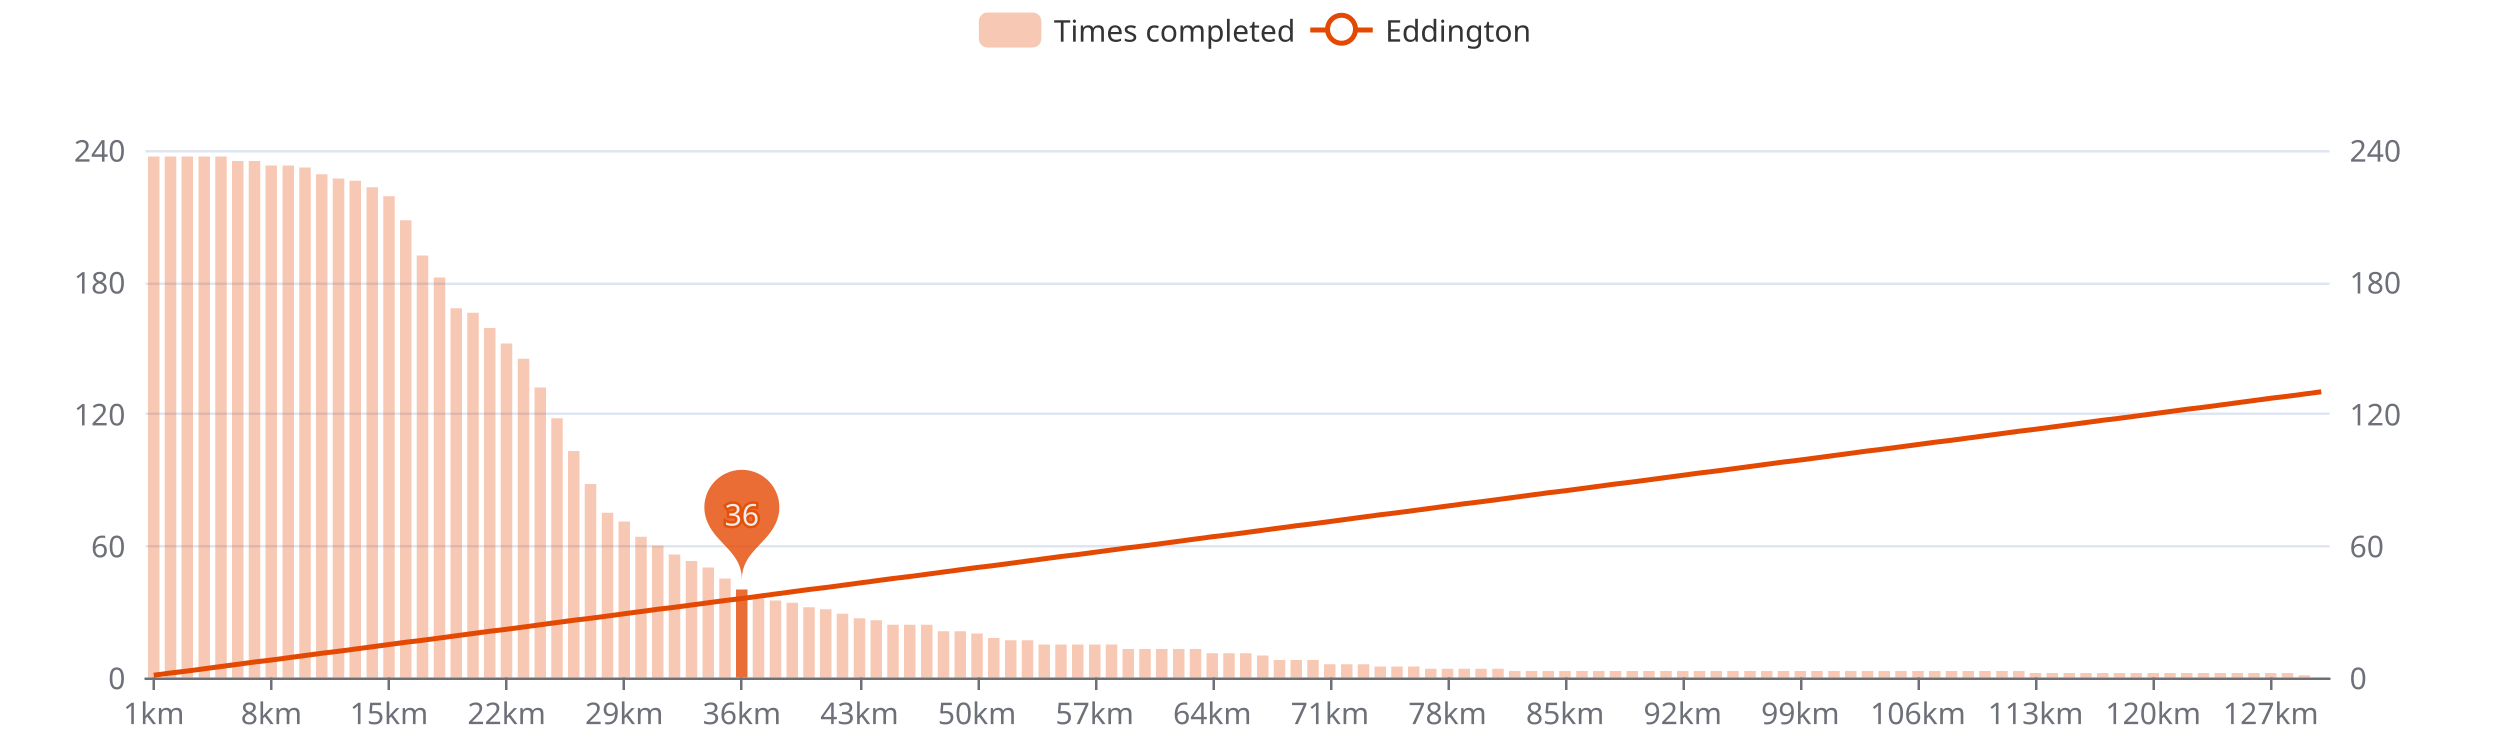
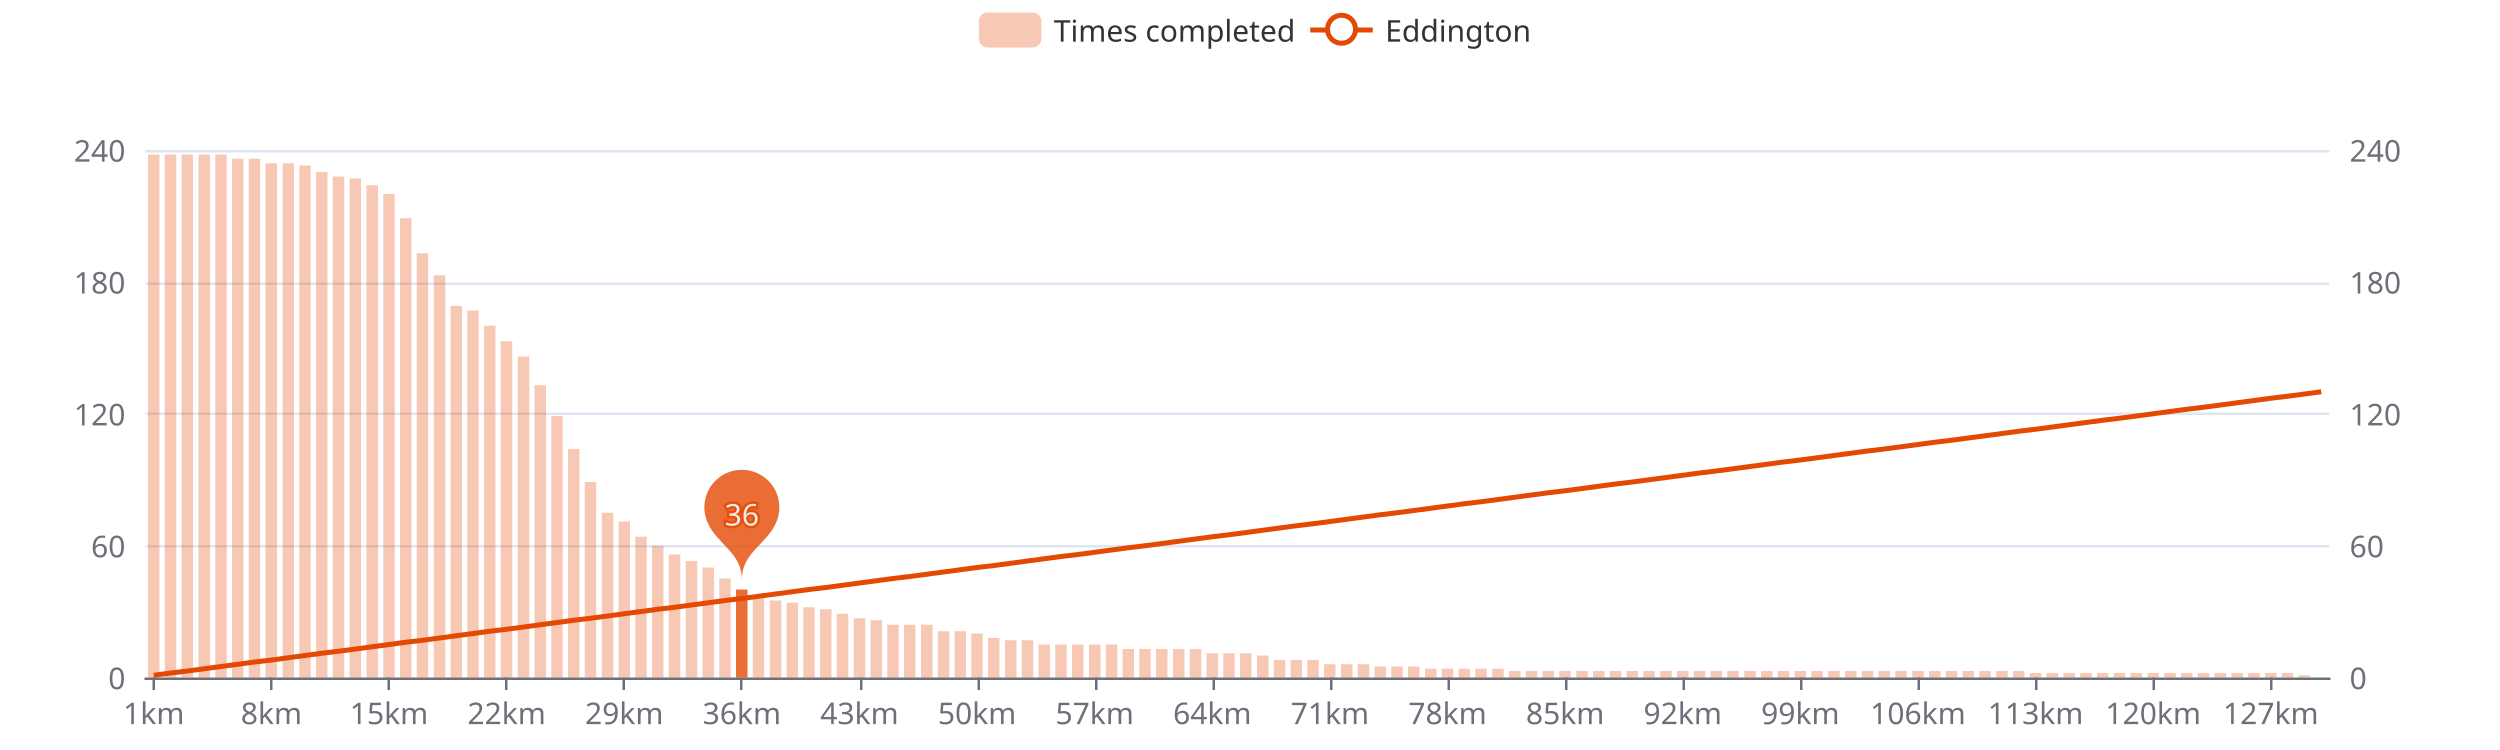
<svg xmlns="http://www.w3.org/2000/svg" width="1000" height="300" version="1.1" baseProfile="full" viewBox="0 0 1000 300">
  <rect width="1000" height="300" x="0" y="0" id="0" fill="#ffffff" />
  <path d="M58.2 271.5L931.8 271.5" fill="none" stroke="#E0E6F1" />
  <path d="M58.2 218.5L931.8 218.5" fill="none" stroke="#E0E6F1" />
  <path d="M58.2 165.5L931.8 165.5" fill="none" stroke="#E0E6F1" />
  <path d="M58.2 113.5L931.8 113.5" fill="none" stroke="#E0E6F1" />
  <path d="M58.2 60.5L931.8 60.5" fill="none" stroke="#E0E6F1" />
  <path d="M58.2 271.5L931.8 271.5" fill="none" stroke="#6E7079" stroke-linecap="round" />
  <path d="M61.5 271L61.5 276" fill="none" stroke="#6E7079" />
  <path d="M108.5 271L108.5 276" fill="none" stroke="#6E7079" />
  <path d="M155.5 271L155.5 276" fill="none" stroke="#6E7079" />
  <path d="M202.5 271L202.5 276" fill="none" stroke="#6E7079" />
  <path d="M249.5 271L249.5 276" fill="none" stroke="#6E7079" />
  <path d="M296.5 271L296.5 276" fill="none" stroke="#6E7079" />
  <path d="M344.5 271L344.5 276" fill="none" stroke="#6E7079" />
  <path d="M391.5 271L391.5 276" fill="none" stroke="#6E7079" />
  <path d="M438.5 271L438.5 276" fill="none" stroke="#6E7079" />
  <path d="M485.5 271L485.5 276" fill="none" stroke="#6E7079" />
  <path d="M532.5 271L532.5 276" fill="none" stroke="#6E7079" />
  <path d="M579.5 271L579.5 276" fill="none" stroke="#6E7079" />
  <path d="M626.5 271L626.5 276" fill="none" stroke="#6E7079" />
  <path d="M673.5 271L673.5 276" fill="none" stroke="#6E7079" />
  <path d="M720.5 271L720.5 276" fill="none" stroke="#6E7079" />
  <path d="M767.5 271L767.5 276" fill="none" stroke="#6E7079" />
  <path d="M814.5 271L814.5 276" fill="none" stroke="#6E7079" />
  <path d="M861.5 271L861.5 276" fill="none" stroke="#6E7079" />
  <path d="M908.5 271L908.5 276" fill="none" stroke="#6E7079" />
  <text dominant-baseline="central" text-anchor="end" style="font-size:12px;font-family:sans-serif;" transform="translate(50.16 271)" fill="#6E7079">0</text>
  <text dominant-baseline="central" text-anchor="end" style="font-size:12px;font-family:sans-serif;" transform="translate(50.16 218.25)" fill="#6E7079">60</text>
  <text dominant-baseline="central" text-anchor="end" style="font-size:12px;font-family:sans-serif;" transform="translate(50.16 165.5)" fill="#6E7079">120</text>
  <text dominant-baseline="central" text-anchor="end" style="font-size:12px;font-family:sans-serif;" transform="translate(50.16 112.75)" fill="#6E7079">180</text>
  <text dominant-baseline="central" text-anchor="end" style="font-size:12px;font-family:sans-serif;" transform="translate(50.16 60)" fill="#6E7079">240</text>
  <text dominant-baseline="central" text-anchor="start" style="font-size:12px;font-family:sans-serif;" transform="translate(939.84 271)" fill="#6E7079">0</text>
  <text dominant-baseline="central" text-anchor="start" style="font-size:12px;font-family:sans-serif;" transform="translate(939.84 218.25)" fill="#6E7079">60</text>
  <text dominant-baseline="central" text-anchor="start" style="font-size:12px;font-family:sans-serif;" transform="translate(939.84 165.5)" fill="#6E7079">120</text>
  <text dominant-baseline="central" text-anchor="start" style="font-size:12px;font-family:sans-serif;" transform="translate(939.84 112.75)" fill="#6E7079">180</text>
  <text dominant-baseline="central" text-anchor="start" style="font-size:12px;font-family:sans-serif;" transform="translate(939.84 60)" fill="#6E7079">240</text>
  <text dominant-baseline="central" text-anchor="middle" style="font-size:12px;font-family:sans-serif;" y="6" transform="translate(61.5203 279)" fill="#6E7079">1km</text>
  <text dominant-baseline="central" text-anchor="middle" style="font-size:12px;font-family:sans-serif;" y="6" transform="translate(108.5646 279)" fill="#6E7079">8km</text>
  <text dominant-baseline="central" text-anchor="middle" style="font-size:12px;font-family:sans-serif;" y="6" transform="translate(155.6089 279)" fill="#6E7079">15km</text>
  <text dominant-baseline="central" text-anchor="middle" style="font-size:12px;font-family:sans-serif;" y="6" transform="translate(202.6532 279)" fill="#6E7079">22km</text>
  <text dominant-baseline="central" text-anchor="middle" style="font-size:12px;font-family:sans-serif;" y="6" transform="translate(249.6975 279)" fill="#6E7079">29km</text>
  <text dominant-baseline="central" text-anchor="middle" style="font-size:12px;font-family:sans-serif;" y="6" transform="translate(296.7418 279)" fill="#6E7079">36km</text>
  <text dominant-baseline="central" text-anchor="middle" style="font-size:12px;font-family:sans-serif;" y="6" transform="translate(343.7862 279)" fill="#6E7079">43km</text>
  <text dominant-baseline="central" text-anchor="middle" style="font-size:12px;font-family:sans-serif;" y="6" transform="translate(390.8305 279)" fill="#6E7079">50km</text>
  <text dominant-baseline="central" text-anchor="middle" style="font-size:12px;font-family:sans-serif;" y="6" transform="translate(437.8748 279)" fill="#6E7079">57km</text>
  <text dominant-baseline="central" text-anchor="middle" style="font-size:12px;font-family:sans-serif;" y="6" transform="translate(484.9191 279)" fill="#6E7079">64km</text>
  <text dominant-baseline="central" text-anchor="middle" style="font-size:12px;font-family:sans-serif;" y="6" transform="translate(531.9634 279)" fill="#6E7079">71km</text>
  <text dominant-baseline="central" text-anchor="middle" style="font-size:12px;font-family:sans-serif;" y="6" transform="translate(579.0077 279)" fill="#6E7079">78km</text>
  <text dominant-baseline="central" text-anchor="middle" style="font-size:12px;font-family:sans-serif;" y="6" transform="translate(626.052 279)" fill="#6E7079">85km</text>
  <text dominant-baseline="central" text-anchor="middle" style="font-size:12px;font-family:sans-serif;" y="6" transform="translate(673.0963 279)" fill="#6E7079">92km</text>
  <text dominant-baseline="central" text-anchor="middle" style="font-size:12px;font-family:sans-serif;" y="6" transform="translate(720.1406 279)" fill="#6E7079">99km</text>
  <text dominant-baseline="central" text-anchor="middle" style="font-size:12px;font-family:sans-serif;" y="6" transform="translate(767.1849 279)" fill="#6E7079">106km</text>
  <text dominant-baseline="central" text-anchor="middle" style="font-size:12px;font-family:sans-serif;" y="6" transform="translate(814.2292 279)" fill="#6E7079">113km</text>
  <text dominant-baseline="central" text-anchor="middle" style="font-size:12px;font-family:sans-serif;" y="6" transform="translate(861.2735 279)" fill="#6E7079">120km</text>
  <text dominant-baseline="central" text-anchor="middle" style="font-size:12px;font-family:sans-serif;" y="6" transform="translate(908.3178 279)" fill="#6E7079">127km</text>
-   <path d="M59.2 271l4.6 0l0 -208.4l-4.6 0Z" fill="rgb(227,73,2)" fill-opacity="0.3" />
-   <path d="M65.9 271l4.6 0l0 -208.4l-4.6 0Z" fill="rgb(227,73,2)" fill-opacity="0.3" />
-   <path d="M72.6 271l4.6 0l0 -208.4l-4.6 0Z" fill="rgb(227,73,2)" fill-opacity="0.3" />
-   <path d="M79.4 271l4.6 0l0 -208.4l-4.6 0Z" fill="rgb(227,73,2)" fill-opacity="0.3" />
-   <path d="M86.1 271l4.6 0l0 -208.4l-4.6 0Z" fill="rgb(227,73,2)" fill-opacity="0.3" />
-   <path d="M92.8 271l4.6 0l0 -206.6l-4.6 0Z" fill="rgb(227,73,2)" fill-opacity="0.3" />
-   <path d="M99.5 271l4.6 0l0 -206.6l-4.6 0Z" fill="rgb(227,73,2)" fill-opacity="0.3" />
-   <path d="M106.2 271l4.6 0l0 -204.8l-4.6 0Z" fill="rgb(227,73,2)" fill-opacity="0.3" />
-   <path d="M113 271l4.6 0l0 -204.8l-4.6 0Z" fill="rgb(227,73,2)" fill-opacity="0.3" />
-   <path d="M119.7 271l4.6 0l0 -204l-4.6 0Z" fill="rgb(227,73,2)" fill-opacity="0.3" />
-   <path d="M126.4 271l4.6 0l0 -201.3l-4.6 0Z" fill="rgb(227,73,2)" fill-opacity="0.3" />
-   <path d="M133.1 271l4.6 0l0 -199.6l-4.6 0Z" fill="rgb(227,73,2)" fill-opacity="0.3" />
-   <path d="M139.8 271l4.6 0l0 -198.7l-4.6 0Z" fill="rgb(227,73,2)" fill-opacity="0.3" />
-   <path d="M146.6 271l4.6 0l0 -196.1l-4.6 0Z" fill="rgb(227,73,2)" fill-opacity="0.3" />
-   <path d="M153.3 271l4.6 0l0 -192.5l-4.6 0Z" fill="rgb(227,73,2)" fill-opacity="0.3" />
-   <path d="M160 271l4.6 0l0 -182.9l-4.6 0Z" fill="rgb(227,73,2)" fill-opacity="0.3" />
-   <path d="M166.7 271l4.6 0l0 -168.8l-4.6 0Z" fill="rgb(227,73,2)" fill-opacity="0.3" />
-   <path d="M173.5 271l4.6 0l0 -160l-4.6 0Z" fill="rgb(227,73,2)" fill-opacity="0.3" />
-   <path d="M180.2 271l4.6 0l0 -147.7l-4.6 0Z" fill="rgb(227,73,2)" fill-opacity="0.3" />
-   <path d="M186.9 271l4.6 0l0 -145.9l-4.6 0Z" fill="rgb(227,73,2)" fill-opacity="0.3" />
-   <path d="M193.6 271l4.6 0l0 -139.8l-4.6 0Z" fill="rgb(227,73,2)" fill-opacity="0.3" />
-   <path d="M200.3 271l4.6 0l0 -133.6l-4.6 0Z" fill="rgb(227,73,2)" fill-opacity="0.3" />
-   <path d="M207.1 271l4.6 0l0 -127.5l-4.6 0Z" fill="rgb(227,73,2)" fill-opacity="0.3" />
-   <path d="M213.8 271l4.6 0l0 -116l-4.6 0Z" fill="rgb(227,73,2)" fill-opacity="0.3" />
-   <path d="M220.5 271l4.6 0l0 -103.7l-4.6 0Z" fill="rgb(227,73,2)" fill-opacity="0.3" />
-   <path d="M227.2 271l4.6 0l0 -90.6l-4.6 0Z" fill="rgb(227,73,2)" fill-opacity="0.3" />
-   <path d="M233.9 271l4.6 0l0 -77.4l-4.6 0Z" fill="rgb(227,73,2)" fill-opacity="0.3" />
+   <path d="M59.2 271l4.6 0l0 -209.2l-4.6 0Z" fill="rgb(227,73,2)" fill-opacity="0.3" />
+   <path d="M65.9 271l4.6 0l0 -209.2l-4.6 0Z" fill="rgb(227,73,2)" fill-opacity="0.3" />
+   <path d="M72.6 271l4.6 0l0 -209.2l-4.6 0Z" fill="rgb(227,73,2)" fill-opacity="0.3" />
+   <path d="M79.4 271l4.6 0l0 -209.2l-4.6 0Z" fill="rgb(227,73,2)" fill-opacity="0.3" />
+   <path d="M86.1 271l4.6 0l0 -209.2l-4.6 0Z" fill="rgb(227,73,2)" fill-opacity="0.3" />
+   <path d="M92.8 271l4.6 0l0 -207.5l-4.6 0Z" fill="rgb(227,73,2)" fill-opacity="0.3" />
+   <path d="M99.5 271l4.6 0l0 -207.5l-4.6 0Z" fill="rgb(227,73,2)" fill-opacity="0.3" />
+   <path d="M106.2 271l4.6 0l0 -205.7l-4.6 0Z" fill="rgb(227,73,2)" fill-opacity="0.3" />
+   <path d="M113 271l4.6 0l0 -205.7l-4.6 0Z" fill="rgb(227,73,2)" fill-opacity="0.3" />
+   <path d="M119.7 271l4.6 0l0 -204.8l-4.6 0Z" fill="rgb(227,73,2)" fill-opacity="0.3" />
+   <path d="M126.4 271l4.6 0l0 -202.2l-4.6 0Z" fill="rgb(227,73,2)" fill-opacity="0.3" />
+   <path d="M133.1 271l4.6 0l0 -200.4l-4.6 0Z" fill="rgb(227,73,2)" fill-opacity="0.3" />
+   <path d="M139.8 271l4.6 0l0 -199.6l-4.6 0Z" fill="rgb(227,73,2)" fill-opacity="0.3" />
+   <path d="M146.6 271l4.6 0l0 -196.9l-4.6 0Z" fill="rgb(227,73,2)" fill-opacity="0.3" />
+   <path d="M153.3 271l4.6 0l0 -193.4l-4.6 0Z" fill="rgb(227,73,2)" fill-opacity="0.3" />
+   <path d="M160 271l4.6 0l0 -183.7l-4.6 0Z" fill="rgb(227,73,2)" fill-opacity="0.3" />
+   <path d="M166.7 271l4.6 0l0 -169.7l-4.6 0Z" fill="rgb(227,73,2)" fill-opacity="0.3" />
+   <path d="M173.5 271l4.6 0l0 -160.9l-4.6 0Z" fill="rgb(227,73,2)" fill-opacity="0.3" />
+   <path d="M180.2 271l4.6 0l0 -148.6l-4.6 0Z" fill="rgb(227,73,2)" fill-opacity="0.3" />
+   <path d="M186.9 271l4.6 0l0 -146.8l-4.6 0Z" fill="rgb(227,73,2)" fill-opacity="0.3" />
+   <path d="M193.6 271l4.6 0l0 -140.7l-4.6 0Z" fill="rgb(227,73,2)" fill-opacity="0.3" />
+   <path d="M200.3 271l4.6 0l0 -134.5l-4.6 0Z" fill="rgb(227,73,2)" fill-opacity="0.3" />
+   <path d="M207.1 271l4.6 0l0 -128.4l-4.6 0Z" fill="rgb(227,73,2)" fill-opacity="0.3" />
+   <path d="M213.8 271l4.6 0l0 -116.9l-4.6 0Z" fill="rgb(227,73,2)" fill-opacity="0.3" />
+   <path d="M220.5 271l4.6 0l0 -104.6l-4.6 0Z" fill="rgb(227,73,2)" fill-opacity="0.3" />
+   <path d="M227.2 271l4.6 0l0 -91.4l-4.6 0Z" fill="rgb(227,73,2)" fill-opacity="0.3" />
+   <path d="M233.9 271l4.6 0l0 -78.2l-4.6 0Z" fill="rgb(227,73,2)" fill-opacity="0.3" />
  <path d="M240.7 271l4.6 0l0 -65.9l-4.6 0Z" fill="rgb(227,73,2)" fill-opacity="0.3" />
  <path d="M247.4 271l4.6 0l0 -62.4l-4.6 0Z" fill="rgb(227,73,2)" fill-opacity="0.3" />
  <path d="M254.1 271l4.6 0l0 -56.3l-4.6 0Z" fill="rgb(227,73,2)" fill-opacity="0.3" />
  <path d="M260.8 271l4.6 0l0 -52.7l-4.6 0Z" fill="rgb(227,73,2)" fill-opacity="0.3" />
  <path d="M267.5 271l4.6 0l0 -49.2l-4.6 0Z" fill="rgb(227,73,2)" fill-opacity="0.3" />
  <path d="M274.3 271l4.6 0l0 -46.6l-4.6 0Z" fill="rgb(227,73,2)" fill-opacity="0.3" />
  <path d="M281 271l4.6 0l0 -44l-4.6 0Z" fill="rgb(227,73,2)" fill-opacity="0.3" />
  <path d="M287.7 271l4.6 0l0 -39.6l-4.6 0Z" fill="rgb(227,73,2)" fill-opacity="0.3" />
  <path d="M294.4 271l4.6 0l0 -35.2l-4.6 0Z" fill="rgb(227,73,2)" fill-opacity="0.8" />
  <path d="M301.1 271l4.6 0l0 -31.7l-4.6 0Z" fill="rgb(227,73,2)" fill-opacity="0.3" />
  <path d="M307.9 271l4.6 0l0 -30.8l-4.6 0Z" fill="rgb(227,73,2)" fill-opacity="0.3" />
  <path d="M314.6 271l4.6 0l0 -29.9l-4.6 0Z" fill="rgb(227,73,2)" fill-opacity="0.3" />
  <path d="M321.3 271l4.6 0l0 -28.1l-4.6 0Z" fill="rgb(227,73,2)" fill-opacity="0.3" />
  <path d="M328 271l4.6 0l0 -27.3l-4.6 0Z" fill="rgb(227,73,2)" fill-opacity="0.3" />
  <path d="M334.7 271l4.6 0l0 -25.5l-4.6 0Z" fill="rgb(227,73,2)" fill-opacity="0.3" />
  <path d="M341.5 271l4.6 0l0 -23.7l-4.6 0Z" fill="rgb(227,73,2)" fill-opacity="0.3" />
  <path d="M348.2 271l4.6 0l0 -22.9l-4.6 0Z" fill="rgb(227,73,2)" fill-opacity="0.3" />
  <path d="M354.9 271l4.6 0l0 -21.1l-4.6 0Z" fill="rgb(227,73,2)" fill-opacity="0.3" />
  <path d="M361.6 271l4.6 0l0 -21.1l-4.6 0Z" fill="rgb(227,73,2)" fill-opacity="0.3" />
  <path d="M368.4 271l4.6 0l0 -21.1l-4.6 0Z" fill="rgb(227,73,2)" fill-opacity="0.3" />
  <path d="M375.1 271l4.6 0l0 -18.5l-4.6 0Z" fill="rgb(227,73,2)" fill-opacity="0.3" />
  <path d="M381.8 271l4.6 0l0 -18.5l-4.6 0Z" fill="rgb(227,73,2)" fill-opacity="0.3" />
  <path d="M388.5 271l4.6 0l0 -17.6l-4.6 0Z" fill="rgb(227,73,2)" fill-opacity="0.3" />
  <path d="M395.2 271l4.6 0l0 -15.8l-4.6 0Z" fill="rgb(227,73,2)" fill-opacity="0.3" />
  <path d="M402 271l4.6 0l0 -14.9l-4.6 0Z" fill="rgb(227,73,2)" fill-opacity="0.3" />
  <path d="M408.7 271l4.6 0l0 -14.9l-4.6 0Z" fill="rgb(227,73,2)" fill-opacity="0.3" />
  <path d="M415.4 271l4.6 0l0 -13.2l-4.6 0Z" fill="rgb(227,73,2)" fill-opacity="0.3" />
  <path d="M422.1 271l4.6 0l0 -13.2l-4.6 0Z" fill="rgb(227,73,2)" fill-opacity="0.3" />
  <path d="M428.8 271l4.6 0l0 -13.2l-4.6 0Z" fill="rgb(227,73,2)" fill-opacity="0.3" />
  <path d="M435.6 271l4.6 0l0 -13.2l-4.6 0Z" fill="rgb(227,73,2)" fill-opacity="0.3" />
  <path d="M442.3 271l4.6 0l0 -13.2l-4.6 0Z" fill="rgb(227,73,2)" fill-opacity="0.3" />
  <path d="M449 271l4.6 0l0 -11.4l-4.6 0Z" fill="rgb(227,73,2)" fill-opacity="0.3" />
  <path d="M455.7 271l4.6 0l0 -11.4l-4.6 0Z" fill="rgb(227,73,2)" fill-opacity="0.3" />
  <path d="M462.4 271l4.6 0l0 -11.4l-4.6 0Z" fill="rgb(227,73,2)" fill-opacity="0.3" />
  <path d="M469.2 271l4.6 0l0 -11.4l-4.6 0Z" fill="rgb(227,73,2)" fill-opacity="0.3" />
  <path d="M475.9 271l4.6 0l0 -11.4l-4.6 0Z" fill="rgb(227,73,2)" fill-opacity="0.3" />
  <path d="M482.6 271l4.6 0l0 -9.7l-4.6 0Z" fill="rgb(227,73,2)" fill-opacity="0.3" />
  <path d="M489.3 271l4.6 0l0 -9.7l-4.6 0Z" fill="rgb(227,73,2)" fill-opacity="0.3" />
  <path d="M496 271l4.6 0l0 -9.7l-4.6 0Z" fill="rgb(227,73,2)" fill-opacity="0.3" />
  <path d="M502.8 271l4.6 0l0 -8.8l-4.6 0Z" fill="rgb(227,73,2)" fill-opacity="0.3" />
  <path d="M509.5 271l4.6 0l0 -7l-4.6 0Z" fill="rgb(227,73,2)" fill-opacity="0.3" />
  <path d="M516.2 271l4.6 0l0 -7l-4.6 0Z" fill="rgb(227,73,2)" fill-opacity="0.3" />
  <path d="M522.9 271l4.6 0l0 -7l-4.6 0Z" fill="rgb(227,73,2)" fill-opacity="0.3" />
  <path d="M529.6 271l4.6 0l0 -5.3l-4.6 0Z" fill="rgb(227,73,2)" fill-opacity="0.3" />
  <path d="M536.4 271l4.6 0l0 -5.3l-4.6 0Z" fill="rgb(227,73,2)" fill-opacity="0.3" />
  <path d="M543.1 271l4.6 0l0 -5.3l-4.6 0Z" fill="rgb(227,73,2)" fill-opacity="0.3" />
  <path d="M549.8 271l4.6 0l0 -4.4l-4.6 0Z" fill="rgb(227,73,2)" fill-opacity="0.3" />
  <path d="M556.5 271l4.6 0l0 -4.4l-4.6 0Z" fill="rgb(227,73,2)" fill-opacity="0.3" />
  <path d="M563.2 271l4.6 0l0 -4.4l-4.6 0Z" fill="rgb(227,73,2)" fill-opacity="0.3" />
  <path d="M570 271l4.6 0l0 -3.5l-4.6 0Z" fill="rgb(227,73,2)" fill-opacity="0.3" />
  <path d="M576.7 271l4.6 0l0 -3.5l-4.6 0Z" fill="rgb(227,73,2)" fill-opacity="0.3" />
  <path d="M583.4 271l4.6 0l0 -3.5l-4.6 0Z" fill="rgb(227,73,2)" fill-opacity="0.3" />
  <path d="M590.1 271l4.6 0l0 -3.5l-4.6 0Z" fill="rgb(227,73,2)" fill-opacity="0.3" />
  <path d="M596.9 271l4.6 0l0 -3.5l-4.6 0Z" fill="rgb(227,73,2)" fill-opacity="0.3" />
  <path d="M603.6 271l4.6 0l0 -2.6l-4.6 0Z" fill="rgb(227,73,2)" fill-opacity="0.3" />
  <path d="M610.3 271l4.6 0l0 -2.6l-4.6 0Z" fill="rgb(227,73,2)" fill-opacity="0.3" />
  <path d="M617 271l4.6 0l0 -2.6l-4.6 0Z" fill="rgb(227,73,2)" fill-opacity="0.3" />
  <path d="M623.7 271l4.6 0l0 -2.6l-4.6 0Z" fill="rgb(227,73,2)" fill-opacity="0.3" />
  <path d="M630.5 271l4.6 0l0 -2.6l-4.6 0Z" fill="rgb(227,73,2)" fill-opacity="0.3" />
  <path d="M637.2 271l4.6 0l0 -2.6l-4.6 0Z" fill="rgb(227,73,2)" fill-opacity="0.3" />
  <path d="M643.9 271l4.6 0l0 -2.6l-4.6 0Z" fill="rgb(227,73,2)" fill-opacity="0.3" />
  <path d="M650.6 271l4.6 0l0 -2.6l-4.6 0Z" fill="rgb(227,73,2)" fill-opacity="0.3" />
  <path d="M657.3 271l4.6 0l0 -2.6l-4.6 0Z" fill="rgb(227,73,2)" fill-opacity="0.3" />
  <path d="M664.1 271l4.6 0l0 -2.6l-4.6 0Z" fill="rgb(227,73,2)" fill-opacity="0.3" />
  <path d="M670.8 271l4.6 0l0 -2.6l-4.6 0Z" fill="rgb(227,73,2)" fill-opacity="0.3" />
  <path d="M677.5 271l4.6 0l0 -2.6l-4.6 0Z" fill="rgb(227,73,2)" fill-opacity="0.3" />
  <path d="M684.2 271l4.6 0l0 -2.6l-4.6 0Z" fill="rgb(227,73,2)" fill-opacity="0.3" />
  <path d="M690.9 271l4.6 0l0 -2.6l-4.6 0Z" fill="rgb(227,73,2)" fill-opacity="0.3" />
  <path d="M697.7 271l4.6 0l0 -2.6l-4.6 0Z" fill="rgb(227,73,2)" fill-opacity="0.3" />
  <path d="M704.4 271l4.6 0l0 -2.6l-4.6 0Z" fill="rgb(227,73,2)" fill-opacity="0.3" />
  <path d="M711.1 271l4.6 0l0 -2.6l-4.6 0Z" fill="rgb(227,73,2)" fill-opacity="0.3" />
  <path d="M717.8 271l4.6 0l0 -2.6l-4.6 0Z" fill="rgb(227,73,2)" fill-opacity="0.3" />
  <path d="M724.5 271l4.6 0l0 -2.6l-4.6 0Z" fill="rgb(227,73,2)" fill-opacity="0.3" />
  <path d="M731.3 271l4.6 0l0 -2.6l-4.6 0Z" fill="rgb(227,73,2)" fill-opacity="0.3" />
  <path d="M738 271l4.6 0l0 -2.6l-4.6 0Z" fill="rgb(227,73,2)" fill-opacity="0.3" />
  <path d="M744.7 271l4.6 0l0 -2.6l-4.6 0Z" fill="rgb(227,73,2)" fill-opacity="0.3" />
  <path d="M751.4 271l4.6 0l0 -2.6l-4.6 0Z" fill="rgb(227,73,2)" fill-opacity="0.3" />
  <path d="M758.1 271l4.6 0l0 -2.6l-4.6 0Z" fill="rgb(227,73,2)" fill-opacity="0.3" />
  <path d="M764.9 271l4.6 0l0 -2.6l-4.6 0Z" fill="rgb(227,73,2)" fill-opacity="0.3" />
  <path d="M771.6 271l4.6 0l0 -2.6l-4.6 0Z" fill="rgb(227,73,2)" fill-opacity="0.3" />
  <path d="M778.3 271l4.6 0l0 -2.6l-4.6 0Z" fill="rgb(227,73,2)" fill-opacity="0.3" />
  <path d="M785 271l4.6 0l0 -2.6l-4.6 0Z" fill="rgb(227,73,2)" fill-opacity="0.3" />
  <path d="M791.7 271l4.6 0l0 -2.6l-4.6 0Z" fill="rgb(227,73,2)" fill-opacity="0.3" />
  <path d="M798.5 271l4.6 0l0 -2.6l-4.6 0Z" fill="rgb(227,73,2)" fill-opacity="0.3" />
  <path d="M805.2 271l4.6 0l0 -2.6l-4.6 0Z" fill="rgb(227,73,2)" fill-opacity="0.3" />
  <path d="M811.9 271l4.6 0l0 -1.8l-4.6 0Z" fill="rgb(227,73,2)" fill-opacity="0.3" />
  <path d="M818.6 271l4.6 0l0 -1.8l-4.6 0Z" fill="rgb(227,73,2)" fill-opacity="0.3" />
  <path d="M825.4 271l4.6 0l0 -1.8l-4.6 0Z" fill="rgb(227,73,2)" fill-opacity="0.3" />
  <path d="M832.1 271l4.6 0l0 -1.8l-4.6 0Z" fill="rgb(227,73,2)" fill-opacity="0.3" />
  <path d="M838.8 271l4.6 0l0 -1.8l-4.6 0Z" fill="rgb(227,73,2)" fill-opacity="0.3" />
  <path d="M845.5 271l4.6 0l0 -1.8l-4.6 0Z" fill="rgb(227,73,2)" fill-opacity="0.3" />
  <path d="M852.2 271l4.6 0l0 -1.8l-4.6 0Z" fill="rgb(227,73,2)" fill-opacity="0.3" />
  <path d="M859 271l4.6 0l0 -1.8l-4.6 0Z" fill="rgb(227,73,2)" fill-opacity="0.3" />
  <path d="M865.7 271l4.6 0l0 -1.8l-4.6 0Z" fill="rgb(227,73,2)" fill-opacity="0.3" />
  <path d="M872.4 271l4.6 0l0 -1.8l-4.6 0Z" fill="rgb(227,73,2)" fill-opacity="0.3" />
  <path d="M879.1 271l4.6 0l0 -1.8l-4.6 0Z" fill="rgb(227,73,2)" fill-opacity="0.3" />
  <path d="M885.8 271l4.6 0l0 -1.8l-4.6 0Z" fill="rgb(227,73,2)" fill-opacity="0.3" />
  <path d="M892.6 271l4.6 0l0 -1.8l-4.6 0Z" fill="rgb(227,73,2)" fill-opacity="0.3" />
  <path d="M899.3 271l4.6 0l0 -1.8l-4.6 0Z" fill="rgb(227,73,2)" fill-opacity="0.3" />
  <path d="M906 271l4.6 0l0 -1.8l-4.6 0Z" fill="rgb(227,73,2)" fill-opacity="0.3" />
  <path d="M912.7 271l4.6 0l0 -1.8l-4.6 0Z" fill="rgb(227,73,2)" fill-opacity="0.3" />
  <path d="M919.4 271l4.6 0l0 -0.9l-4.6 0Z" fill="rgb(227,73,2)" fill-opacity="0.3" />
  <path d="M926.2 271l4.6 0l0 0l-4.6 0Z" fill="rgb(227,73,2)" fill-opacity="0.3" />
  <path d="M-5 -5l226.9 0l0 24l-226.9 0Z" transform="translate(391.54 5)" fill="rgb(0,0,0)" fill-opacity="0" stroke="#ccc" stroke-width="0" />
  <path d="M3.5 0L21.5 0A3.5 3.5 0 0 1 25 3.5L25 10.5A3.5 3.5 0 0 1 21.5 14L3.5 14A3.5 3.5 0 0 1 0 10.5L0 3.5A3.5 3.5 0 0 1 3.5 0" transform="translate(391.54 5)" fill="rgb(227,73,2)" fill-opacity="0.3" />
  <text dominant-baseline="central" text-anchor="start" style="font-size:12px;font-family:sans-serif;" xml:space="preserve" x="30" y="7" transform="translate(391.54 5)" fill="#333">Times completed</text>
  <path d="M0 7L25 7" transform="translate(524.1 5)" fill="#000" stroke="#E34902" stroke-width="2" stroke-linecap="butt" stroke-miterlimit="10" />
  <path d="M18.1 7A5.6 5.6 0 1 1 18.1 6.4A5.6 5.6 0 0 1 18.1 7" transform="translate(524.1 5)" fill="#fff" stroke="#E34902" stroke-width="2" stroke-linecap="butt" stroke-miterlimit="10" />
  <text dominant-baseline="central" text-anchor="start" style="font-size:12px;font-family:sans-serif;" x="30" y="7" transform="translate(524.1 5)" fill="#333">Eddington</text>
  <path d="M-0.54 -0.89A0.6 0.6 0 1 1 0.54 -0.89C0.39 -0.56 0 -0.42 0 0C0 -0.42 -0.39 -0.56 -0.54 -0.89Z" transform="matrix(25,0,0,25,296.7418,231.7125)" fill="rgb(227,73,2)" fill-opacity="0.8" />
  <text dominant-baseline="central" text-anchor="middle" style="font-size:12px;font-family:sans-serif;" transform="translate(296.7418 205.5696)" fill="#eee" stroke="rgb(227,73,2)" stroke-width="2" paint-order="stroke" stroke-opacity="0.8" stroke-miterlimit="2">36</text>
  <g clip-path="url(#zr0-c0)">
    <path d="M61.5 270.1L68.2 269.2L75 268.4L81.7 267.5L88.4 266.6L95.1 265.7L101.8 264.8L108.6 264L115.3 263.1L122 262.2L128.7 261.3L135.4 260.5L142.2 259.6L148.9 258.7L155.6 257.8L162.3 256.9L169.1 256.1L175.8 255.2L182.5 254.3L189.2 253.4L195.9 252.5L202.7 251.7L209.4 250.8L216.1 249.9L222.8 249L229.5 248.1L236.3 247.3L243 246.4L249.7 245.5L256.4 244.6L263.1 243.7L269.9 242.9L276.6 242L283.3 241.1L290 240.2L296.7 239.4L303.5 238.5L310.2 237.6L316.9 236.7L323.6 235.8L330.3 235L337.1 234.1L343.8 233.2L350.5 232.3L357.2 231.4L363.9 230.6L370.7 229.7L377.4 228.8L384.1 227.9L390.8 227L397.6 226.2L404.3 225.3L411 224.4L417.7 223.5L424.4 222.6L431.2 221.8L437.9 220.9L444.6 220L451.3 219.1L458 218.3L464.8 217.4L471.5 216.5L478.2 215.6L484.9 214.7L491.6 213.9L498.4 213L505.1 212.1L511.8 211.2L518.5 210.3L525.2 209.5L532 208.6L538.7 207.7L545.4 206.8L552.1 205.9L558.8 205.1L565.6 204.2L572.3 203.3L579 202.4L585.7 201.5L592.4 200.7L599.2 199.8L605.9 198.9L612.6 198L619.3 197.1L626.1 196.3L632.8 195.4L639.5 194.5L646.2 193.6L652.9 192.8L659.7 191.9L666.4 191L673.1 190.1L679.8 189.2L686.5 188.4L693.3 187.5L700 186.6L706.7 185.7L713.4 184.8L720.1 184L726.9 183.1L733.6 182.2L740.3 181.3L747 180.4L753.7 179.6L760.5 178.7L767.2 177.8L773.9 176.9L780.6 176.1L787.3 175.2L794.1 174.3L800.8 173.4L807.5 172.5L814.2 171.7L820.9 170.8L827.7 169.9L834.4 169L841.1 168.1L847.8 167.3L854.6 166.4L861.3 165.5L868 164.6L874.7 163.7L881.4 162.9L888.2 162L894.9 161.1L901.6 160.2L908.3 159.3L915 158.5L921.8 157.6L928.5 156.7" fill="none" stroke="#E34902" stroke-width="2" stroke-linejoin="bevel" />
  </g>
  <defs>
    <clipPath id="zr0-c0">
      <path d="M57 59l876 0l0 213l-876 0Z" fill="#000" />
    </clipPath>
  </defs>
</svg>
